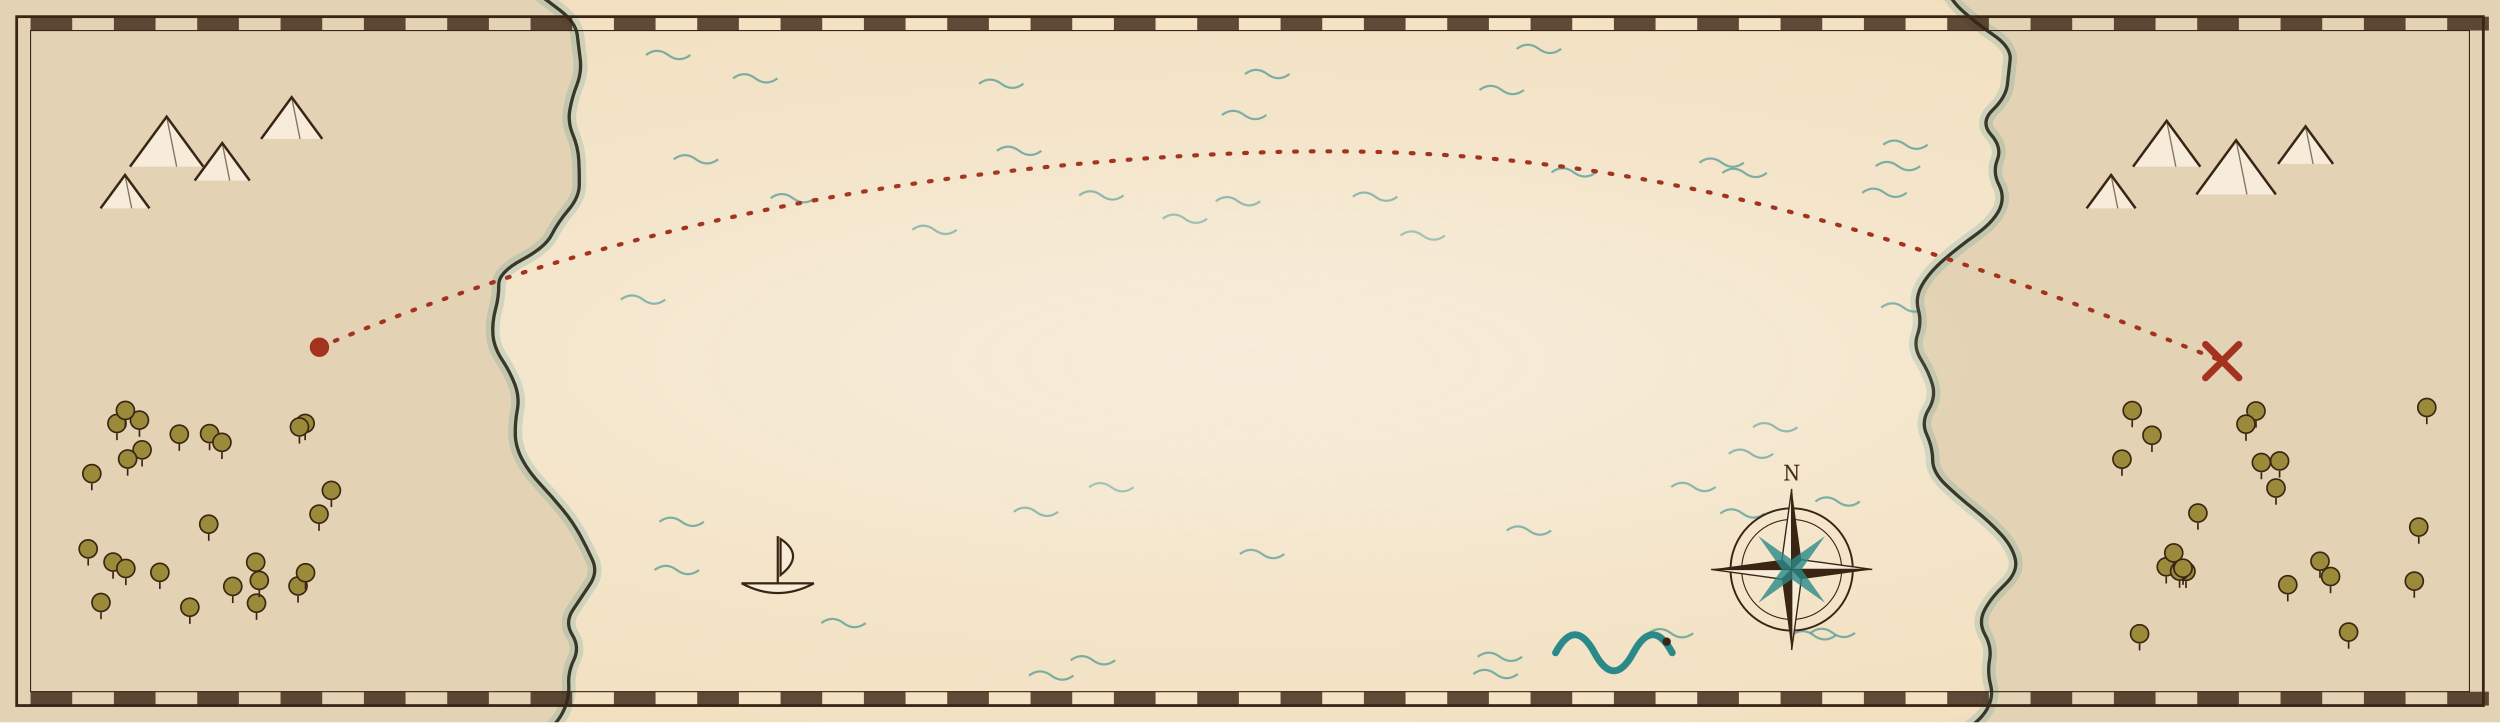
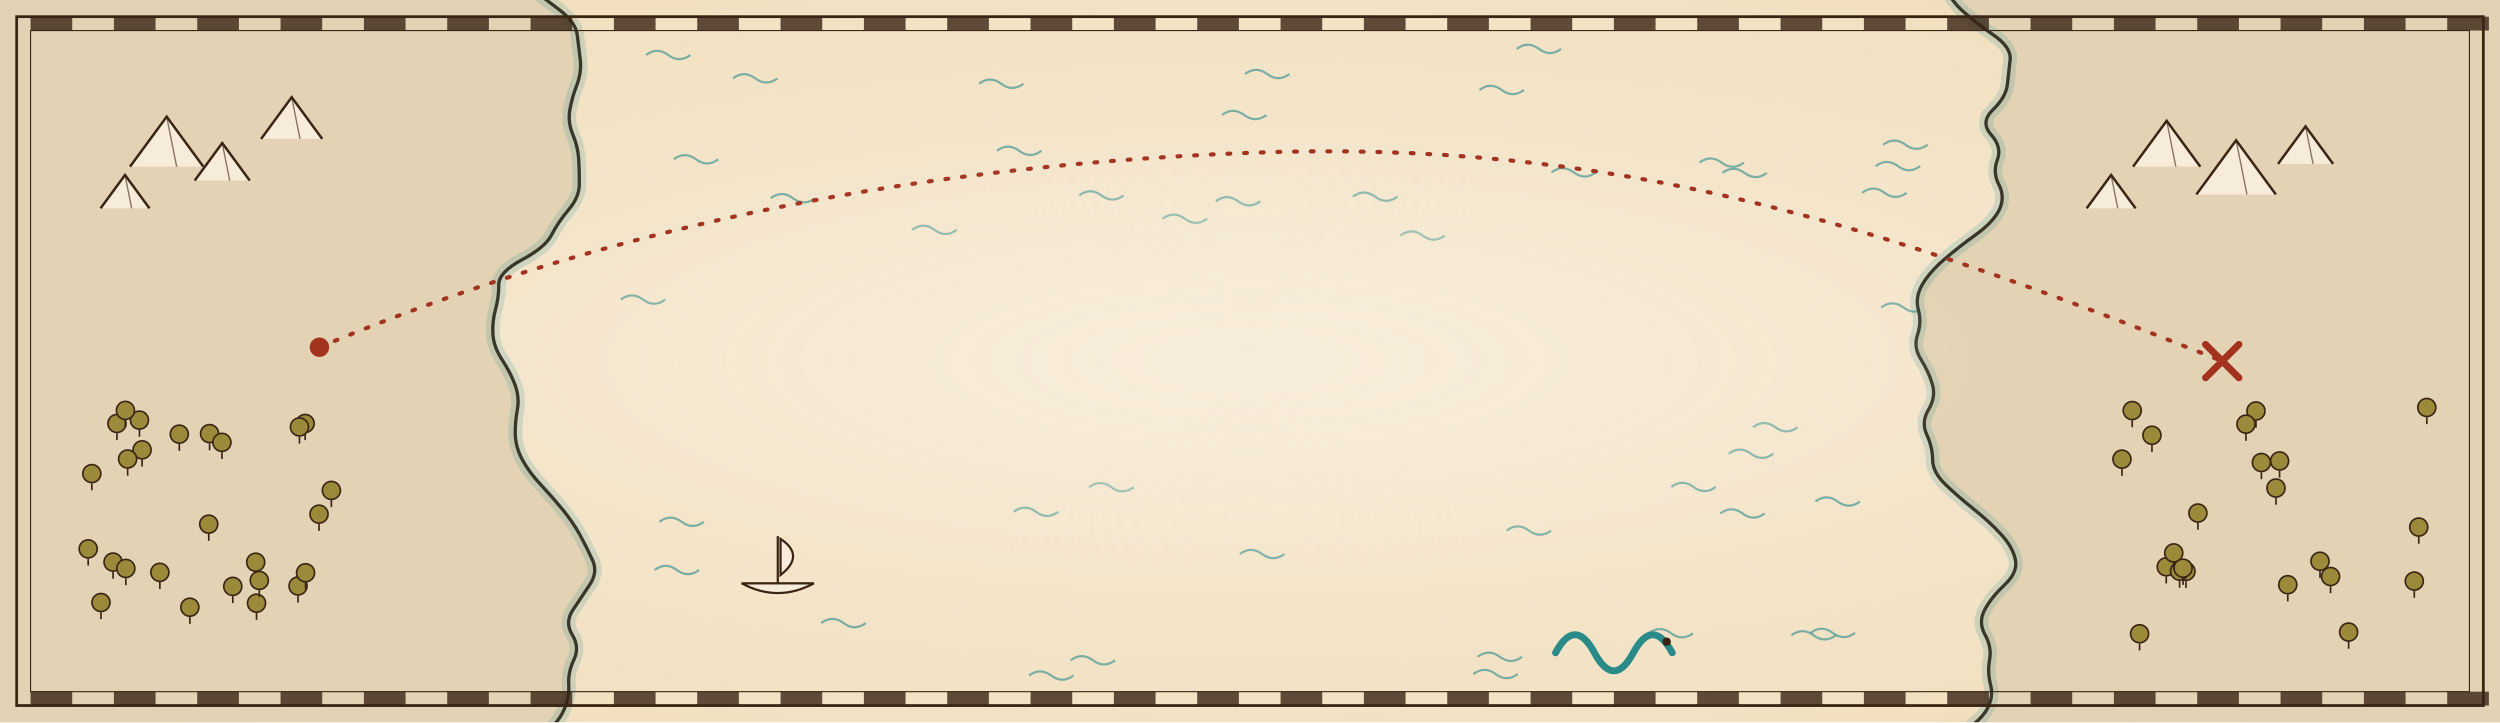
<svg xmlns="http://www.w3.org/2000/svg" viewBox="0 0 1800 520" preserveAspectRatio="xMidYMid slice">
  <defs>
    <radialGradient id="papel" cx="50%" cy="50%" r="75%">
      <stop offset="0" stop-color="#f7ecd9" />
      <stop offset=".75" stop-color="#f2e0c0" />
      <stop offset="1" stop-color="#cebea3" />
    </radialGradient>
  </defs>
  <rect width="1800" height="520" fill="url(#papel)" />
  <path d="M 527.8 56.4 q 8 -6 16 0 t 16 0" fill="none" stroke="#2a8a8a" stroke-width="1.6" opacity=".6" />
  <path d="M 1117.1 124.1 q 8 -6 16 0 t 16 0" fill="none" stroke="#2a8a8a" stroke-width="1.6" opacity=".6" />
  <path d="M 1187.1 455.9 q 8 -6 16 0 t 16 0" fill="none" stroke="#2a8a8a" stroke-width="1.6" opacity=".6" />
  <path d="M 474.8 375.7 q 8 -6 16 0 t 16 0" fill="none" stroke="#2a8a8a" stroke-width="1.6" opacity=".6" />
  <path d="M 1238.6 369.7 q 8 -6 16 0 t 16 0" fill="none" stroke="#2a8a8a" stroke-width="1.6" opacity=".6" />
  <path d="M 1065.2 64.8 q 8 -6 16 0 t 16 0" fill="none" stroke="#2a8a8a" stroke-width="1.6" opacity=".6" />
  <path d="M 717.8 108.6 q 8 -6 16 0 t 16 0" fill="none" stroke="#2a8a8a" stroke-width="1.6" opacity=".6" />
  <path d="M 554.9 142.7 q 8 -6 16 0 t 16 0" fill="none" stroke="#2a8a8a" stroke-width="1.6" opacity=".6" />
  <path d="M 1063.9 472.9 q 8 -6 16 0 t 16 0" fill="none" stroke="#2a8a8a" stroke-width="1.6" opacity=".6" />
  <path d="M 1355.9 104.2 q 8 -6 16 0 t 16 0" fill="none" stroke="#2a8a8a" stroke-width="1.6" opacity=".6" />
  <path d="M 875.4 144.9 q 8 -6 16 0 t 16 0" fill="none" stroke="#2a8a8a" stroke-width="1.6" opacity=".6" />
  <path d="M 896.4 53.3 q 8 -6 16 0 t 16 0" fill="none" stroke="#2a8a8a" stroke-width="1.6" opacity=".6" />
  <path d="M 1303.6 455.7 q 8 -6 16 0 t 16 0" fill="none" stroke="#2a8a8a" stroke-width="1.6" opacity=".6" />
  <path d="M 591.3 448.6 q 8 -6 16 0 t 16 0" fill="none" stroke="#2a8a8a" stroke-width="1.6" opacity=".6" />
  <path d="M 770.9 475.4 q 8 -6 16 0 t 16 0" fill="none" stroke="#2a8a8a" stroke-width="1.6" opacity=".6" />
  <path d="M 471.3 410.4 q 8 -6 16 0 t 16 0" fill="none" stroke="#2a8a8a" stroke-width="1.6" opacity=".6" />
  <path d="M 1084.8 382 q 8 -6 16 0 t 16 0" fill="none" stroke="#2a8a8a" stroke-width="1.6" opacity=".6" />
  <path d="M 1307.1 361.1 q 8 -6 16 0 t 16 0" fill="none" stroke="#2a8a8a" stroke-width="1.6" opacity=".6" />
  <path d="M 974.1 141.6 q 8 -6 16 0 t 16 0" fill="none" stroke="#2a8a8a" stroke-width="1.6" opacity=".6" />
  <path d="M 729.9 368.5 q 8 -6 16 0 t 16 0" fill="none" stroke="#2a8a8a" stroke-width="1.6" opacity=".6" />
  <path d="M 704.9 60.3 q 8 -6 16 0 t 16 0" fill="none" stroke="#2a8a8a" stroke-width="1.6" opacity=".6" />
  <path d="M 784.2 350.8 q 8 -6 16 0 t 16 0" fill="none" stroke="#2a8a8a" stroke-width="1.6" opacity=".6" />
  <path d="M 1289.8 457.4 q 8 -6 16 0 t 16 0" fill="none" stroke="#2a8a8a" stroke-width="1.6" opacity=".6" />
  <path d="M 1340.8 138.8 q 8 -6 16 0 t 16 0" fill="none" stroke="#2a8a8a" stroke-width="1.6" opacity=".6" />
  <path d="M 1350.5 119.6 q 8 -6 16 0 t 16 0" fill="none" stroke="#2a8a8a" stroke-width="1.6" opacity=".6" />
  <path d="M 447 215.7 q 8 -6 16 0 t 16 0" fill="none" stroke="#2a8a8a" stroke-width="1.6" opacity=".6" />
  <path d="M 1354.5 221.4 q 8 -6 16 0 t 16 0" fill="none" stroke="#2a8a8a" stroke-width="1.6" opacity=".6" />
  <path d="M 485.1 114.7 q 8 -6 16 0 t 16 0" fill="none" stroke="#2a8a8a" stroke-width="1.6" opacity=".6" />
  <path d="M 1240.1 124.5 q 8 -6 16 0 t 16 0" fill="none" stroke="#2a8a8a" stroke-width="1.6" opacity=".6" />
  <path d="M 1262.2 307.6 q 8 -6 16 0 t 16 0" fill="none" stroke="#2a8a8a" stroke-width="1.6" opacity=".6" />
  <path d="M 1092 35.2 q 8 -6 16 0 t 16 0" fill="none" stroke="#2a8a8a" stroke-width="1.6" opacity=".6" />
  <path d="M 777 140.7 q 8 -6 16 0 t 16 0" fill="none" stroke="#2a8a8a" stroke-width="1.6" opacity=".6" />
  <path d="M 1060.8 485.3 q 8 -6 16 0 t 16 0" fill="none" stroke="#2a8a8a" stroke-width="1.6" opacity=".6" />
  <path d="M 837.1 157.5 q 8 -6 16 0 t 16 0" fill="none" stroke="#2a8a8a" stroke-width="1.6" opacity=".6" />
  <path d="M 892.7 398.9 q 8 -6 16 0 t 16 0" fill="none" stroke="#2a8a8a" stroke-width="1.6" opacity=".6" />
  <path d="M 1223.6 117.1 q 8 -6 16 0 t 16 0" fill="none" stroke="#2a8a8a" stroke-width="1.6" opacity=".6" />
  <path d="M 1244.7 326.7 q 8 -6 16 0 t 16 0" fill="none" stroke="#2a8a8a" stroke-width="1.6" opacity=".6" />
  <path d="M 740.9 486.4 q 8 -6 16 0 t 16 0" fill="none" stroke="#2a8a8a" stroke-width="1.6" opacity=".6" />
  <path d="M 879.8 82.8 q 8 -6 16 0 t 16 0" fill="none" stroke="#2a8a8a" stroke-width="1.6" opacity=".6" />
  <path d="M 465.1 39.6 q 8 -6 16 0 t 16 0" fill="none" stroke="#2a8a8a" stroke-width="1.6" opacity=".6" />
  <path d="M 1203.3 350.6 q 8 -6 16 0 t 16 0" fill="none" stroke="#2a8a8a" stroke-width="1.6" opacity=".6" />
  <path d="M 656.8 165.5 q 8 -6 16 0 t 16 0" fill="none" stroke="#2a8a8a" stroke-width="1.6" opacity=".6" />
  <path d="M 1008.3 169.6 q 8 -6 16 0 t 16 0" fill="none" stroke="#2a8a8a" stroke-width="1.6" opacity=".6" />
  <path d="M -20 -20 L 366.4 -20 Q 391 -2 402.7 7 Q 414.4 16 415.6 25 Q 416.8 34 417.8 43 Q 418.8 52 415.4 61 Q 411.9 70 410.3 79 Q 408.7 88 412.5 97 Q 416.2 106 416.7 115 Q 417.2 124 417.1 133 Q 417 142 409.4 151 Q 401.8 160 397.2 169 Q 392.7 178 375.9 187 Q 359.1 196 359.1 205 Q 359.2 214 356.7 223 Q 354.3 232 354.9 241 Q 355.6 250 361.5 259 Q 367.4 268 370.8 277 Q 374.1 286 372.5 295 Q 370.8 304 371 313 Q 371.3 322 376.1 331 Q 380.9 340 389.4 349 Q 397.8 358 405.2 367 Q 412.5 376 417.5 385 Q 422.4 394 426.5 403 Q 430.7 412 424.6 421 Q 418.6 430 412.6 439 Q 406.5 448 412 457 Q 417.5 466 413.2 475 Q 408.9 484 409.5 493 Q 410 502 406.1 511 Q 402.2 520 391.8 529 L -20 540 Z" fill="#e3d3b4" stroke="#3a2414" stroke-width="2.4" />
  <path d="M -20 -20 L 366.4 -20 Q 391 -2 402.7 7 Q 414.4 16 415.6 25 Q 416.8 34 417.8 43 Q 418.8 52 415.4 61 Q 411.9 70 410.3 79 Q 408.7 88 412.5 97 Q 416.2 106 416.7 115 Q 417.2 124 417.1 133 Q 417 142 409.4 151 Q 401.8 160 397.2 169 Q 392.7 178 375.9 187 Q 359.1 196 359.1 205 Q 359.2 214 356.7 223 Q 354.3 232 354.9 241 Q 355.6 250 361.5 259 Q 367.4 268 370.8 277 Q 374.1 286 372.5 295 Q 370.8 304 371 313 Q 371.3 322 376.1 331 Q 380.9 340 389.4 349 Q 397.8 358 405.2 367 Q 412.5 376 417.5 385 Q 422.4 394 426.5 403 Q 430.7 412 424.6 421 Q 418.6 430 412.6 439 Q 406.5 448 412 457 Q 417.5 466 413.2 475 Q 408.9 484 409.5 493 Q 410 502 406.1 511 Q 402.2 520 391.8 529 L -20 540 Z" fill="none" stroke="#2a8a8a" stroke-width="10" opacity=".18" />
  <path d="M 1820 -20 L 1395.3 -20 Q 1402.4 -2 1412.1 7 Q 1421.9 16 1435 25 Q 1448.2 34 1447.3 43 Q 1446.3 52 1445.3 61 Q 1444.2 70 1434.9 79 Q 1425.6 88 1433.6 97 Q 1441.6 106 1438.1 115 Q 1434.6 124 1439.2 133 Q 1443.8 142 1439.5 151 Q 1435.1 160 1422.5 169 Q 1410 178 1399.6 187 Q 1389.2 196 1384 205 Q 1378.8 214 1381.2 223 Q 1383.7 232 1380.6 241 Q 1377.5 250 1383.2 259 Q 1388.8 268 1391.4 277 Q 1393.9 286 1388.5 295 Q 1383.1 304 1387.3 313 Q 1391.4 322 1391.5 331 Q 1391.5 340 1400.9 349 Q 1410.3 358 1421.6 367 Q 1432.8 376 1441 385 Q 1449.2 394 1451.1 403 Q 1452.9 412 1443.4 421 Q 1433.8 430 1429 439 Q 1424.2 448 1429.2 457 Q 1434.2 466 1432.5 475 Q 1430.9 484 1433.2 493 Q 1435.6 502 1430.4 511 Q 1425.3 520 1409.7 529 L 1820 540 Z" fill="#e3d3b4" stroke="#3a2414" stroke-width="2.4" />
  <path d="M 1820 -20 L 1395.3 -20 Q 1402.4 -2 1412.1 7 Q 1421.9 16 1435 25 Q 1448.2 34 1447.3 43 Q 1446.3 52 1445.3 61 Q 1444.2 70 1434.9 79 Q 1425.6 88 1433.6 97 Q 1441.6 106 1438.1 115 Q 1434.6 124 1439.2 133 Q 1443.8 142 1439.5 151 Q 1435.1 160 1422.5 169 Q 1410 178 1399.6 187 Q 1389.2 196 1384 205 Q 1378.8 214 1381.2 223 Q 1383.7 232 1380.6 241 Q 1377.5 250 1383.2 259 Q 1388.8 268 1391.4 277 Q 1393.9 286 1388.5 295 Q 1383.1 304 1387.3 313 Q 1391.4 322 1391.5 331 Q 1391.5 340 1400.9 349 Q 1410.3 358 1421.6 367 Q 1432.8 376 1441 385 Q 1449.2 394 1451.1 403 Q 1452.9 412 1443.4 421 Q 1433.8 430 1429 439 Q 1424.2 448 1429.2 457 Q 1434.2 466 1432.5 475 Q 1430.9 484 1433.2 493 Q 1435.6 502 1430.4 511 Q 1425.3 520 1409.7 529 L 1820 540 Z" fill="none" stroke="#2a8a8a" stroke-width="10" opacity=".18" />
  <path d="M 93.6 120 L 120 84 L 146.4 120" fill="#f7ecd9" stroke="#3a2414" stroke-width="1.8" />
  <path d="M 120 84 L 127.2 120" stroke="#3a2414" stroke-width="1" opacity=".6" />
  <path d="M 140.2 130 L 160 103 L 179.8 130" fill="#f7ecd9" stroke="#3a2414" stroke-width="1.8" />
  <path d="M 160 103 L 165.4 130" stroke="#3a2414" stroke-width="1" opacity=".6" />
  <path d="M 72.4 150 L 90 126 L 107.6 150" fill="#f7ecd9" stroke="#3a2414" stroke-width="1.8" />
  <path d="M 90 126 L 94.8 150" stroke="#3a2414" stroke-width="1" opacity=".6" />
  <path d="M 188 100 L 210 70 L 232 100" fill="#f7ecd9" stroke="#3a2414" stroke-width="1.8" />
  <path d="M 210 70 L 216 100" stroke="#3a2414" stroke-width="1" opacity=".6" />
  <path d="M 1535.8 120 L 1560 87 L 1584.2 120" fill="#f7ecd9" stroke="#3a2414" stroke-width="1.8" />
  <path d="M 1560 87 L 1566.6 120" stroke="#3a2414" stroke-width="1" opacity=".6" />
  <path d="M 1581.4 140 L 1610 101 L 1638.6 140" fill="#f7ecd9" stroke="#3a2414" stroke-width="1.8" />
  <path d="M 1610 101 L 1617.8 140" stroke="#3a2414" stroke-width="1" opacity=".6" />
  <path d="M 1640.2 118 L 1660 91 L 1679.8 118" fill="#f7ecd9" stroke="#3a2414" stroke-width="1.8" />
  <path d="M 1660 91 L 1665.4 118" stroke="#3a2414" stroke-width="1" opacity=".6" />
  <path d="M 1502.4 150 L 1520 126 L 1537.6 150" fill="#f7ecd9" stroke="#3a2414" stroke-width="1.8" />
  <path d="M 1520 126 L 1524.8 150" stroke="#3a2414" stroke-width="1" opacity=".6" />
  <circle cx="100.4" cy="302.5" r="6.5" fill="#9a8a3a" stroke="#3a2414" stroke-width="1.2" />
  <line x1="100.4" y1="309.5" x2="100.4" y2="314.5" stroke="#3a2414" stroke-width="1.2" />
  <circle cx="84.2" cy="304.9" r="6.5" fill="#9a8a3a" stroke="#3a2414" stroke-width="1.2" />
  <line x1="84.2" y1="311.9" x2="84.2" y2="316.9" stroke="#3a2414" stroke-width="1.2" />
  <circle cx="150.9" cy="312.2" r="6.5" fill="#9a8a3a" stroke="#3a2414" stroke-width="1.2" />
  <line x1="150.9" y1="319.2" x2="150.9" y2="324.2" stroke="#3a2414" stroke-width="1.2" />
  <circle cx="90.3" cy="295.5" r="6.5" fill="#9a8a3a" stroke="#3a2414" stroke-width="1.2" />
  <line x1="90.3" y1="302.5" x2="90.3" y2="307.5" stroke="#3a2414" stroke-width="1.2" />
  <circle cx="159.8" cy="318.5" r="6.5" fill="#9a8a3a" stroke="#3a2414" stroke-width="1.2" />
  <line x1="159.8" y1="325.5" x2="159.8" y2="330.5" stroke="#3a2414" stroke-width="1.2" />
  <circle cx="66.1" cy="341" r="6.5" fill="#9a8a3a" stroke="#3a2414" stroke-width="1.2" />
  <line x1="66.1" y1="348" x2="66.1" y2="353" stroke="#3a2414" stroke-width="1.2" />
  <circle cx="214.6" cy="421.9" r="6.5" fill="#9a8a3a" stroke="#3a2414" stroke-width="1.2" />
  <line x1="214.6" y1="428.9" x2="214.6" y2="433.9" stroke="#3a2414" stroke-width="1.2" />
  <circle cx="136.7" cy="437.2" r="6.5" fill="#9a8a3a" stroke="#3a2414" stroke-width="1.2" />
  <line x1="136.7" y1="444.2" x2="136.7" y2="449.2" stroke="#3a2414" stroke-width="1.2" />
  <circle cx="219.7" cy="304.9" r="6.5" fill="#9a8a3a" stroke="#3a2414" stroke-width="1.2" />
  <line x1="219.7" y1="311.9" x2="219.7" y2="316.9" stroke="#3a2414" stroke-width="1.2" />
  <circle cx="129.1" cy="312.6" r="6.5" fill="#9a8a3a" stroke="#3a2414" stroke-width="1.2" />
  <line x1="129.1" y1="319.6" x2="129.1" y2="324.6" stroke="#3a2414" stroke-width="1.2" />
  <circle cx="81.4" cy="404.7" r="6.5" fill="#9a8a3a" stroke="#3a2414" stroke-width="1.2" />
  <line x1="81.4" y1="411.7" x2="81.4" y2="416.7" stroke="#3a2414" stroke-width="1.2" />
  <circle cx="220" cy="412.4" r="6.5" fill="#9a8a3a" stroke="#3a2414" stroke-width="1.2" />
  <line x1="220" y1="419.4" x2="220" y2="424.4" stroke="#3a2414" stroke-width="1.2" />
  <circle cx="229.7" cy="370.2" r="6.5" fill="#9a8a3a" stroke="#3a2414" stroke-width="1.2" />
  <line x1="229.7" y1="377.2" x2="229.7" y2="382.2" stroke="#3a2414" stroke-width="1.2" />
  <circle cx="63.5" cy="395.2" r="6.5" fill="#9a8a3a" stroke="#3a2414" stroke-width="1.2" />
  <line x1="63.5" y1="402.2" x2="63.5" y2="407.2" stroke="#3a2414" stroke-width="1.2" />
  <circle cx="215.6" cy="307.4" r="6.5" fill="#9a8a3a" stroke="#3a2414" stroke-width="1.2" />
  <line x1="215.6" y1="314.4" x2="215.6" y2="319.4" stroke="#3a2414" stroke-width="1.2" />
  <circle cx="167.6" cy="422.2" r="6.5" fill="#9a8a3a" stroke="#3a2414" stroke-width="1.2" />
  <line x1="167.6" y1="429.2" x2="167.6" y2="434.2" stroke="#3a2414" stroke-width="1.2" />
  <circle cx="184.7" cy="434.3" r="6.5" fill="#9a8a3a" stroke="#3a2414" stroke-width="1.2" />
  <line x1="184.7" y1="441.3" x2="184.7" y2="446.3" stroke="#3a2414" stroke-width="1.2" />
  <circle cx="102.3" cy="323.9" r="6.5" fill="#9a8a3a" stroke="#3a2414" stroke-width="1.2" />
  <line x1="102.3" y1="330.9" x2="102.3" y2="335.9" stroke="#3a2414" stroke-width="1.2" />
  <circle cx="90.6" cy="409.3" r="6.5" fill="#9a8a3a" stroke="#3a2414" stroke-width="1.2" />
  <line x1="90.6" y1="416.3" x2="90.6" y2="421.3" stroke="#3a2414" stroke-width="1.2" />
  <circle cx="184.1" cy="404.8" r="6.5" fill="#9a8a3a" stroke="#3a2414" stroke-width="1.2" />
  <line x1="184.1" y1="411.8" x2="184.1" y2="416.8" stroke="#3a2414" stroke-width="1.2" />
  <circle cx="72.7" cy="433.8" r="6.5" fill="#9a8a3a" stroke="#3a2414" stroke-width="1.2" />
  <line x1="72.7" y1="440.8" x2="72.7" y2="445.8" stroke="#3a2414" stroke-width="1.2" />
  <circle cx="91.9" cy="330.5" r="6.5" fill="#9a8a3a" stroke="#3a2414" stroke-width="1.2" />
  <line x1="91.9" y1="337.5" x2="91.9" y2="342.5" stroke="#3a2414" stroke-width="1.2" />
  <circle cx="238.6" cy="353.1" r="6.5" fill="#9a8a3a" stroke="#3a2414" stroke-width="1.2" />
  <line x1="238.6" y1="360.1" x2="238.6" y2="365.1" stroke="#3a2414" stroke-width="1.2" />
  <circle cx="186.7" cy="417.9" r="6.5" fill="#9a8a3a" stroke="#3a2414" stroke-width="1.2" />
  <line x1="186.7" y1="424.9" x2="186.7" y2="429.9" stroke="#3a2414" stroke-width="1.2" />
  <circle cx="150.3" cy="377.4" r="6.5" fill="#9a8a3a" stroke="#3a2414" stroke-width="1.2" />
  <line x1="150.3" y1="384.4" x2="150.3" y2="389.4" stroke="#3a2414" stroke-width="1.2" />
  <circle cx="115.1" cy="412.1" r="6.5" fill="#9a8a3a" stroke="#3a2414" stroke-width="1.2" />
  <line x1="115.1" y1="419.1" x2="115.1" y2="424.1" stroke="#3a2414" stroke-width="1.2" />
  <circle cx="1582.5" cy="369.4" r="6.5" fill="#9a8a3a" stroke="#3a2414" stroke-width="1.2" />
  <line x1="1582.5" y1="376.4" x2="1582.5" y2="381.4" stroke="#3a2414" stroke-width="1.2" />
  <circle cx="1549.4" cy="313.4" r="6.5" fill="#9a8a3a" stroke="#3a2414" stroke-width="1.2" />
  <line x1="1549.4" y1="320.4" x2="1549.4" y2="325.4" stroke="#3a2414" stroke-width="1.2" />
  <circle cx="1738.3" cy="418.4" r="6.5" fill="#9a8a3a" stroke="#3a2414" stroke-width="1.2" />
  <line x1="1738.3" y1="425.4" x2="1738.3" y2="430.4" stroke="#3a2414" stroke-width="1.2" />
  <circle cx="1527.8" cy="330.6" r="6.5" fill="#9a8a3a" stroke="#3a2414" stroke-width="1.2" />
  <line x1="1527.8" y1="337.6" x2="1527.8" y2="342.6" stroke="#3a2414" stroke-width="1.2" />
  <circle cx="1573.9" cy="411.4" r="6.5" fill="#9a8a3a" stroke="#3a2414" stroke-width="1.2" />
  <line x1="1573.9" y1="418.4" x2="1573.9" y2="423.4" stroke="#3a2414" stroke-width="1.2" />
  <circle cx="1747.3" cy="293.4" r="6.5" fill="#9a8a3a" stroke="#3a2414" stroke-width="1.2" />
  <line x1="1747.3" y1="300.4" x2="1747.3" y2="305.4" stroke="#3a2414" stroke-width="1.2" />
  <circle cx="1647.2" cy="421" r="6.5" fill="#9a8a3a" stroke="#3a2414" stroke-width="1.2" />
  <line x1="1647.2" y1="428" x2="1647.2" y2="433" stroke="#3a2414" stroke-width="1.2" />
  <circle cx="1641.3" cy="331.9" r="6.5" fill="#9a8a3a" stroke="#3a2414" stroke-width="1.2" />
  <line x1="1641.3" y1="338.9" x2="1641.3" y2="343.9" stroke="#3a2414" stroke-width="1.2" />
  <circle cx="1691" cy="455.1" r="6.5" fill="#9a8a3a" stroke="#3a2414" stroke-width="1.2" />
  <line x1="1691" y1="462.1" x2="1691" y2="467.1" stroke="#3a2414" stroke-width="1.2" />
  <circle cx="1624.3" cy="295.9" r="6.5" fill="#9a8a3a" stroke="#3a2414" stroke-width="1.2" />
  <line x1="1624.3" y1="302.9" x2="1624.3" y2="307.9" stroke="#3a2414" stroke-width="1.2" />
  <circle cx="1559.7" cy="408.1" r="6.5" fill="#9a8a3a" stroke="#3a2414" stroke-width="1.2" />
  <line x1="1559.7" y1="415.1" x2="1559.7" y2="420.1" stroke="#3a2414" stroke-width="1.2" />
  <circle cx="1741.5" cy="379.5" r="6.5" fill="#9a8a3a" stroke="#3a2414" stroke-width="1.2" />
  <line x1="1741.5" y1="386.5" x2="1741.5" y2="391.5" stroke="#3a2414" stroke-width="1.2" />
  <circle cx="1540.5" cy="456.3" r="6.5" fill="#9a8a3a" stroke="#3a2414" stroke-width="1.2" />
  <line x1="1540.5" y1="463.3" x2="1540.5" y2="468.3" stroke="#3a2414" stroke-width="1.2" />
  <circle cx="1569.3" cy="411.2" r="6.5" fill="#9a8a3a" stroke="#3a2414" stroke-width="1.2" />
  <line x1="1569.3" y1="418.2" x2="1569.3" y2="423.2" stroke="#3a2414" stroke-width="1.2" />
  <circle cx="1617.1" cy="305.4" r="6.5" fill="#9a8a3a" stroke="#3a2414" stroke-width="1.2" />
  <line x1="1617.1" y1="312.4" x2="1617.1" y2="317.4" stroke="#3a2414" stroke-width="1.2" />
  <circle cx="1670.4" cy="404.1" r="6.5" fill="#9a8a3a" stroke="#3a2414" stroke-width="1.2" />
  <line x1="1670.4" y1="411.1" x2="1670.4" y2="416.1" stroke="#3a2414" stroke-width="1.2" />
  <circle cx="1628.2" cy="333" r="6.5" fill="#9a8a3a" stroke="#3a2414" stroke-width="1.2" />
  <line x1="1628.2" y1="340" x2="1628.2" y2="345" stroke="#3a2414" stroke-width="1.2" />
  <circle cx="1678" cy="415.1" r="6.5" fill="#9a8a3a" stroke="#3a2414" stroke-width="1.2" />
  <line x1="1678" y1="422.1" x2="1678" y2="427.1" stroke="#3a2414" stroke-width="1.2" />
  <circle cx="1565.1" cy="398.1" r="6.5" fill="#9a8a3a" stroke="#3a2414" stroke-width="1.2" />
  <line x1="1565.1" y1="405.1" x2="1565.1" y2="410.1" stroke="#3a2414" stroke-width="1.2" />
  <circle cx="1638.7" cy="351.4" r="6.5" fill="#9a8a3a" stroke="#3a2414" stroke-width="1.2" />
  <line x1="1638.7" y1="358.4" x2="1638.7" y2="363.4" stroke="#3a2414" stroke-width="1.2" />
  <circle cx="1535.2" cy="295.6" r="6.5" fill="#9a8a3a" stroke="#3a2414" stroke-width="1.2" />
  <line x1="1535.2" y1="302.6" x2="1535.2" y2="307.6" stroke="#3a2414" stroke-width="1.2" />
  <circle cx="1571.8" cy="409.1" r="6.5" fill="#9a8a3a" stroke="#3a2414" stroke-width="1.2" />
  <line x1="1571.8" y1="416.1" x2="1571.8" y2="421.1" stroke="#3a2414" stroke-width="1.2" />
  <path d="M 230 250 C 420 170, 640 120, 900 110 S 1350 160, 1600 260" fill="none" stroke="#a3321f" stroke-width="3" stroke-dasharray="2 10" stroke-linecap="round" />
  <circle cx="230" cy="250" r="7" fill="#a3321f" />
  <g stroke="#a3321f" stroke-width="5" stroke-linecap="round">
    <line x1="1588" y1="248" x2="1612" y2="272" />
    <line x1="1612" y1="248" x2="1588" y2="272" />
  </g>
-   <g transform="translate(1290 410)">
-     <circle r="44" fill="none" stroke="#3a2414" stroke-width="1.4" />
-     <circle r="36" fill="none" stroke="#3a2414" stroke-width=".8" />
-     <path d="M 0 -58 L 7 -7 L 0 0 Z" transform="rotate(0)" fill="#3a2414" />
-     <path d="M 0 -58 L -7 -7 L 0 0 Z" transform="rotate(0)" fill="#f7ecd9" stroke="#3a2414" stroke-width="1" />
-     <path d="M 0 -58 L 7 -7 L 0 0 Z" transform="rotate(90)" fill="#3a2414" />
-     <path d="M 0 -58 L -7 -7 L 0 0 Z" transform="rotate(90)" fill="#f7ecd9" stroke="#3a2414" stroke-width="1" />
-     <path d="M 0 -58 L 7 -7 L 0 0 Z" transform="rotate(180)" fill="#3a2414" />
-     <path d="M 0 -58 L -7 -7 L 0 0 Z" transform="rotate(180)" fill="#f7ecd9" stroke="#3a2414" stroke-width="1" />
-     <path d="M 0 -58 L 7 -7 L 0 0 Z" transform="rotate(270)" fill="#3a2414" />
-     <path d="M 0 -58 L -7 -7 L 0 0 Z" transform="rotate(270)" fill="#f7ecd9" stroke="#3a2414" stroke-width="1" />
-     <path d="M 0 -34 L 5 -5 L 0 0 L -5 -5 Z" transform="rotate(45)" fill="#2a8a8a" opacity=".8" />
-     <path d="M 0 -34 L 5 -5 L 0 0 L -5 -5 Z" transform="rotate(135)" fill="#2a8a8a" opacity=".8" />
-     <path d="M 0 -34 L 5 -5 L 0 0 L -5 -5 Z" transform="rotate(225)" fill="#2a8a8a" opacity=".8" />
-     <path d="M 0 -34 L 5 -5 L 0 0 L -5 -5 Z" transform="rotate(315)" fill="#2a8a8a" opacity=".8" />
-     <text y="-64" font-family="Georgia, serif" font-size="16" text-anchor="middle" fill="#3a2414">N</text>
-   </g>
  <g transform="translate(560 420)" stroke="#3a2414" stroke-width="1.6" fill="#f7ecd9">
    <path d="M -26 0 Q 0 14 26 0 Z" />
    <line x1="0" y1="0" x2="0" y2="-34" />
    <path d="M 2 -32 Q 20 -20 2 -6 Z" />
  </g>
  <path d="M 1120 470 q 14 -26 28 0 q 14 26 28 0 q 14 -26 28 0" fill="none" stroke="#2a8a8a" stroke-width="5" stroke-linecap="round" />
  <circle cx="1200" cy="462" r="3" fill="#3a2414" />
  <rect x="12" y="12" width="1776" height="496" fill="none" stroke="#3a2414" stroke-width="2" />
  <rect x="22" y="22" width="1756" height="476" fill="none" stroke="#3a2414" stroke-width=".8" />
  <rect x="22" y="12" width="30" height="10" fill="#3a2414" opacity=".8" />
  <rect x="22" y="498" width="30" height="10" fill="#3a2414" opacity=".8" />
  <rect x="82" y="12" width="30" height="10" fill="#3a2414" opacity=".8" />
  <rect x="82" y="498" width="30" height="10" fill="#3a2414" opacity=".8" />
  <rect x="142" y="12" width="30" height="10" fill="#3a2414" opacity=".8" />
  <rect x="142" y="498" width="30" height="10" fill="#3a2414" opacity=".8" />
  <rect x="202" y="12" width="30" height="10" fill="#3a2414" opacity=".8" />
  <rect x="202" y="498" width="30" height="10" fill="#3a2414" opacity=".8" />
  <rect x="262" y="12" width="30" height="10" fill="#3a2414" opacity=".8" />
  <rect x="262" y="498" width="30" height="10" fill="#3a2414" opacity=".8" />
  <rect x="322" y="12" width="30" height="10" fill="#3a2414" opacity=".8" />
  <rect x="322" y="498" width="30" height="10" fill="#3a2414" opacity=".8" />
  <rect x="382" y="12" width="30" height="10" fill="#3a2414" opacity=".8" />
  <rect x="382" y="498" width="30" height="10" fill="#3a2414" opacity=".8" />
  <rect x="442" y="12" width="30" height="10" fill="#3a2414" opacity=".8" />
  <rect x="442" y="498" width="30" height="10" fill="#3a2414" opacity=".8" />
  <rect x="502" y="12" width="30" height="10" fill="#3a2414" opacity=".8" />
  <rect x="502" y="498" width="30" height="10" fill="#3a2414" opacity=".8" />
  <rect x="562" y="12" width="30" height="10" fill="#3a2414" opacity=".8" />
  <rect x="562" y="498" width="30" height="10" fill="#3a2414" opacity=".8" />
  <rect x="622" y="12" width="30" height="10" fill="#3a2414" opacity=".8" />
  <rect x="622" y="498" width="30" height="10" fill="#3a2414" opacity=".8" />
  <rect x="682" y="12" width="30" height="10" fill="#3a2414" opacity=".8" />
  <rect x="682" y="498" width="30" height="10" fill="#3a2414" opacity=".8" />
  <rect x="742" y="12" width="30" height="10" fill="#3a2414" opacity=".8" />
  <rect x="742" y="498" width="30" height="10" fill="#3a2414" opacity=".8" />
  <rect x="802" y="12" width="30" height="10" fill="#3a2414" opacity=".8" />
  <rect x="802" y="498" width="30" height="10" fill="#3a2414" opacity=".8" />
  <rect x="862" y="12" width="30" height="10" fill="#3a2414" opacity=".8" />
  <rect x="862" y="498" width="30" height="10" fill="#3a2414" opacity=".8" />
  <rect x="922" y="12" width="30" height="10" fill="#3a2414" opacity=".8" />
  <rect x="922" y="498" width="30" height="10" fill="#3a2414" opacity=".8" />
  <rect x="982" y="12" width="30" height="10" fill="#3a2414" opacity=".8" />
  <rect x="982" y="498" width="30" height="10" fill="#3a2414" opacity=".8" />
  <rect x="1042" y="12" width="30" height="10" fill="#3a2414" opacity=".8" />
  <rect x="1042" y="498" width="30" height="10" fill="#3a2414" opacity=".8" />
  <rect x="1102" y="12" width="30" height="10" fill="#3a2414" opacity=".8" />
  <rect x="1102" y="498" width="30" height="10" fill="#3a2414" opacity=".8" />
  <rect x="1162" y="12" width="30" height="10" fill="#3a2414" opacity=".8" />
  <rect x="1162" y="498" width="30" height="10" fill="#3a2414" opacity=".8" />
  <rect x="1222" y="12" width="30" height="10" fill="#3a2414" opacity=".8" />
  <rect x="1222" y="498" width="30" height="10" fill="#3a2414" opacity=".8" />
  <rect x="1282" y="12" width="30" height="10" fill="#3a2414" opacity=".8" />
  <rect x="1282" y="498" width="30" height="10" fill="#3a2414" opacity=".8" />
  <rect x="1342" y="12" width="30" height="10" fill="#3a2414" opacity=".8" />
  <rect x="1342" y="498" width="30" height="10" fill="#3a2414" opacity=".8" />
  <rect x="1402" y="12" width="30" height="10" fill="#3a2414" opacity=".8" />
  <rect x="1402" y="498" width="30" height="10" fill="#3a2414" opacity=".8" />
  <rect x="1462" y="12" width="30" height="10" fill="#3a2414" opacity=".8" />
  <rect x="1462" y="498" width="30" height="10" fill="#3a2414" opacity=".8" />
  <rect x="1522" y="12" width="30" height="10" fill="#3a2414" opacity=".8" />
  <rect x="1522" y="498" width="30" height="10" fill="#3a2414" opacity=".8" />
  <rect x="1582" y="12" width="30" height="10" fill="#3a2414" opacity=".8" />
  <rect x="1582" y="498" width="30" height="10" fill="#3a2414" opacity=".8" />
  <rect x="1642" y="12" width="30" height="10" fill="#3a2414" opacity=".8" />
  <rect x="1642" y="498" width="30" height="10" fill="#3a2414" opacity=".8" />
  <rect x="1702" y="12" width="30" height="10" fill="#3a2414" opacity=".8" />
  <rect x="1702" y="498" width="30" height="10" fill="#3a2414" opacity=".8" />
  <rect x="1762" y="12" width="30" height="10" fill="#3a2414" opacity=".8" />
  <rect x="1762" y="498" width="30" height="10" fill="#3a2414" opacity=".8" />
  <defs>
    <radialGradient id="veu">
      <stop offset="0" stop-color="#f7ecd9" stop-opacity=".85" />
      <stop offset="1" stop-color="#f7ecd9" stop-opacity="0" />
    </radialGradient>
  </defs>
  <ellipse cx="900" cy="260" rx="520" ry="150" fill="url(#veu)" />
</svg>
